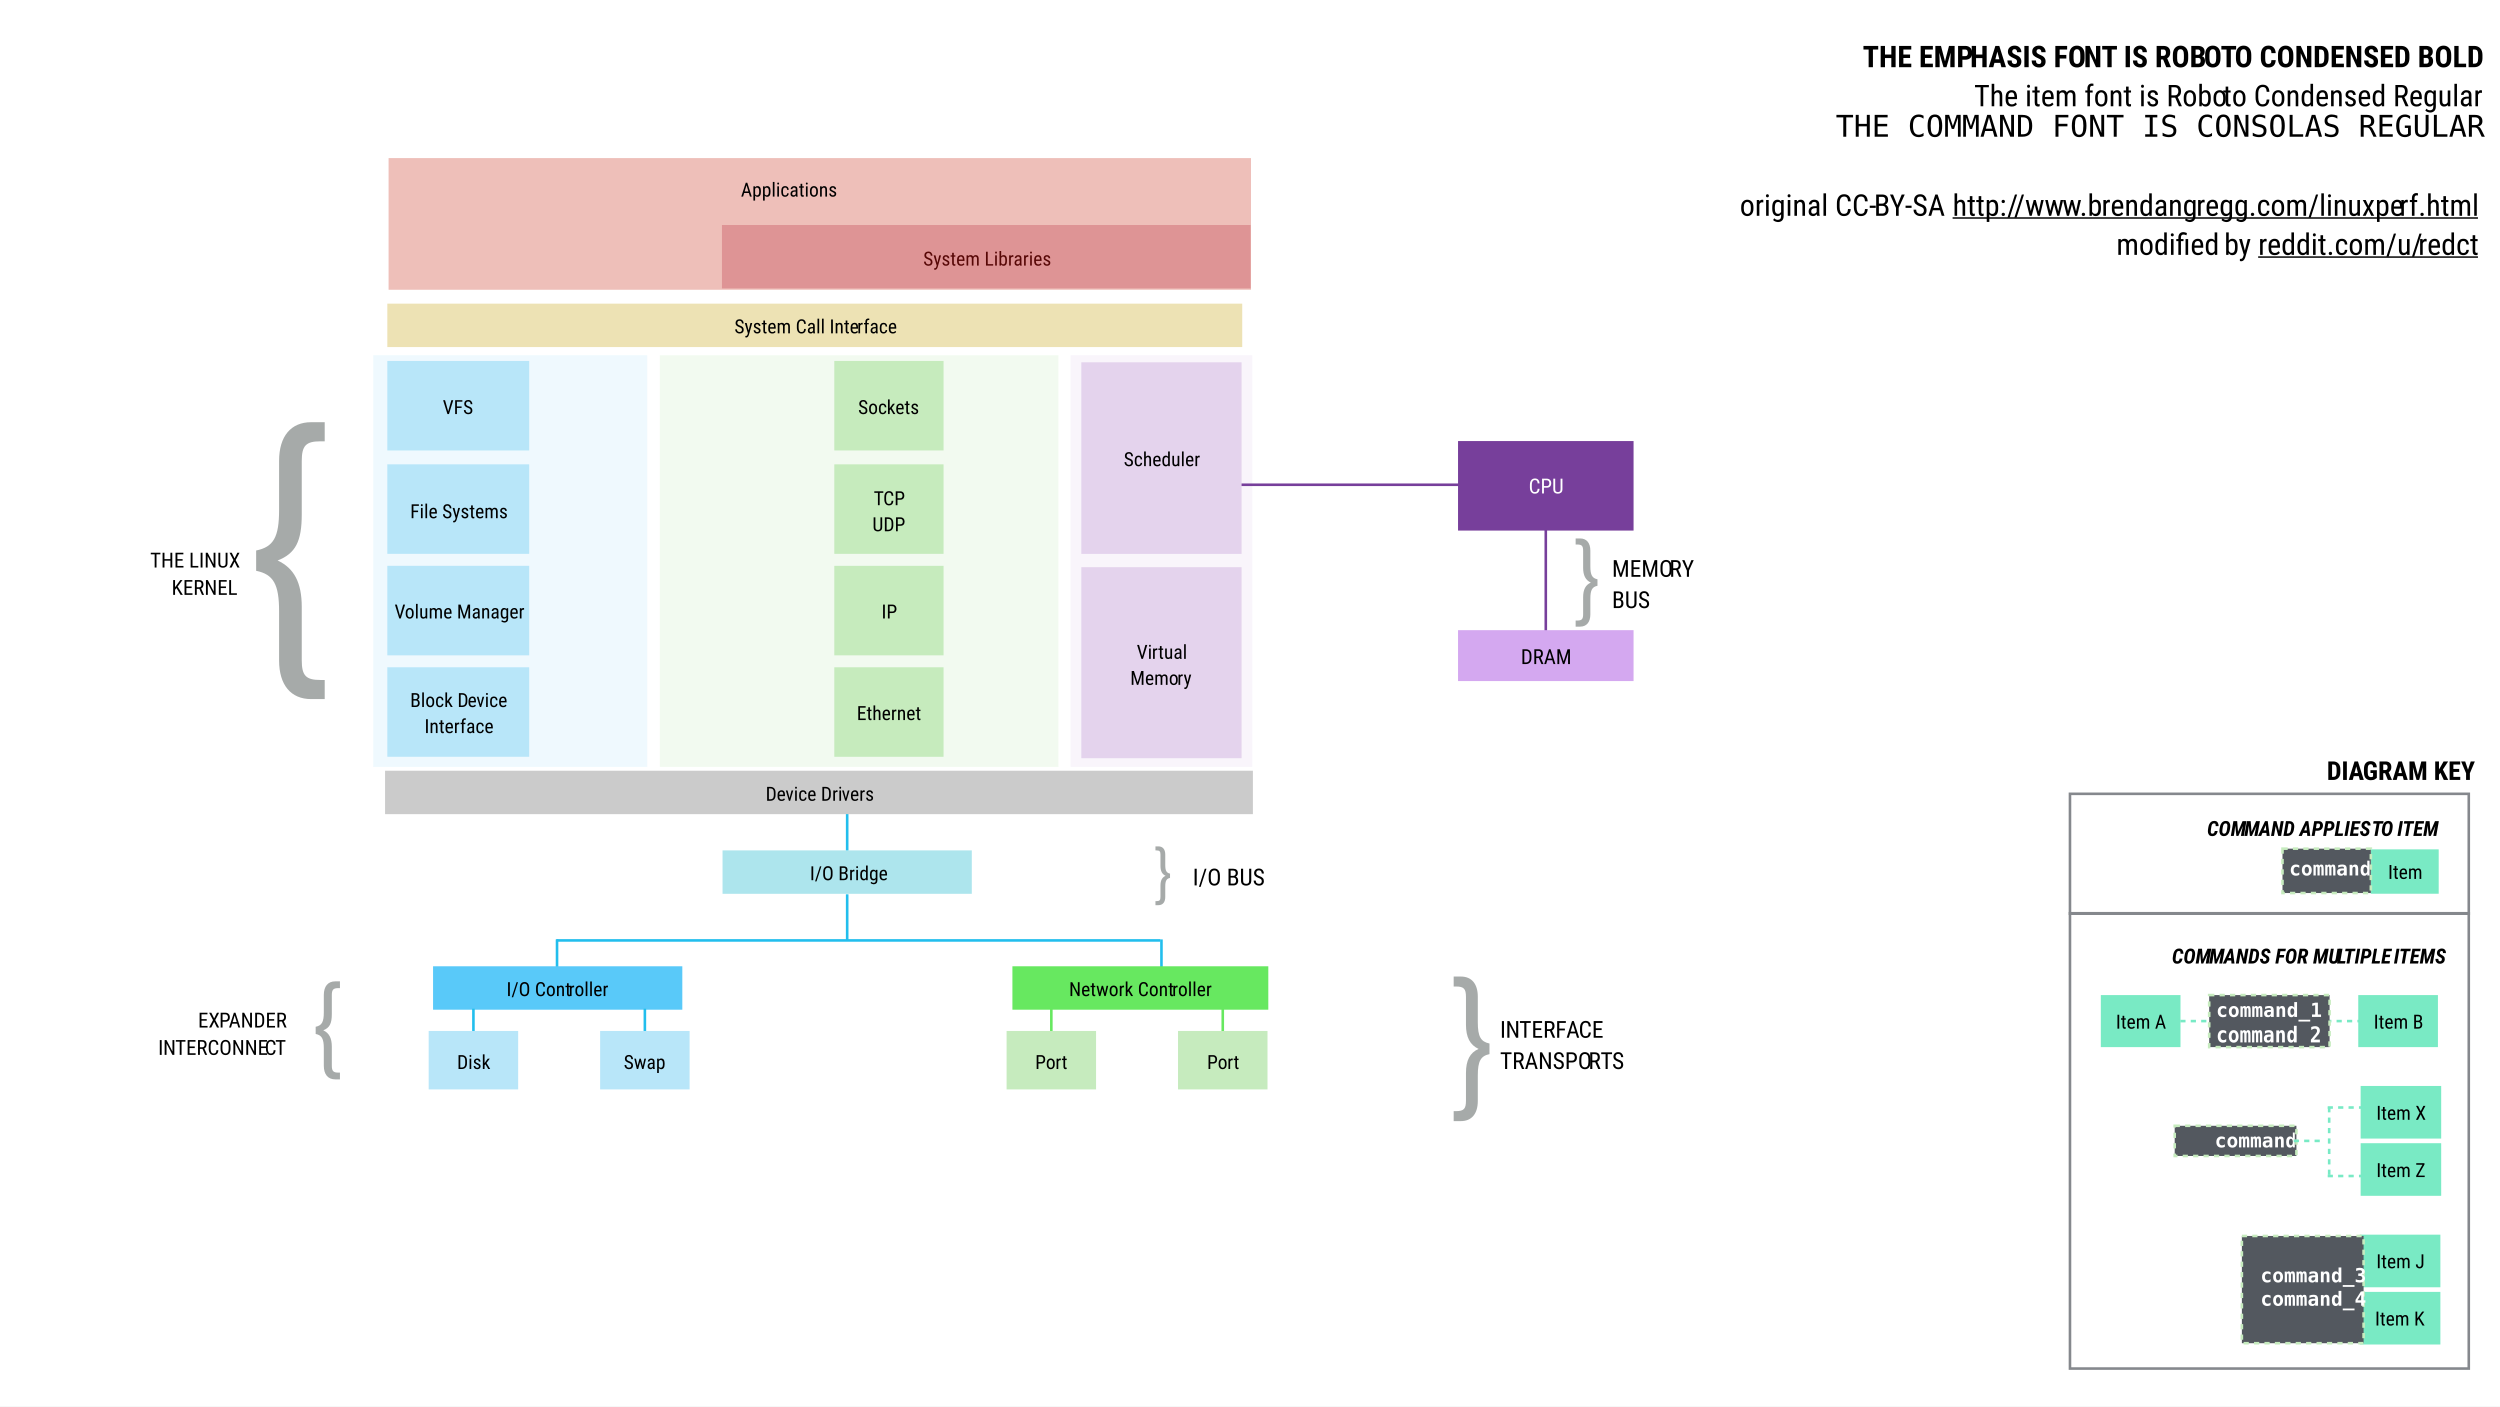
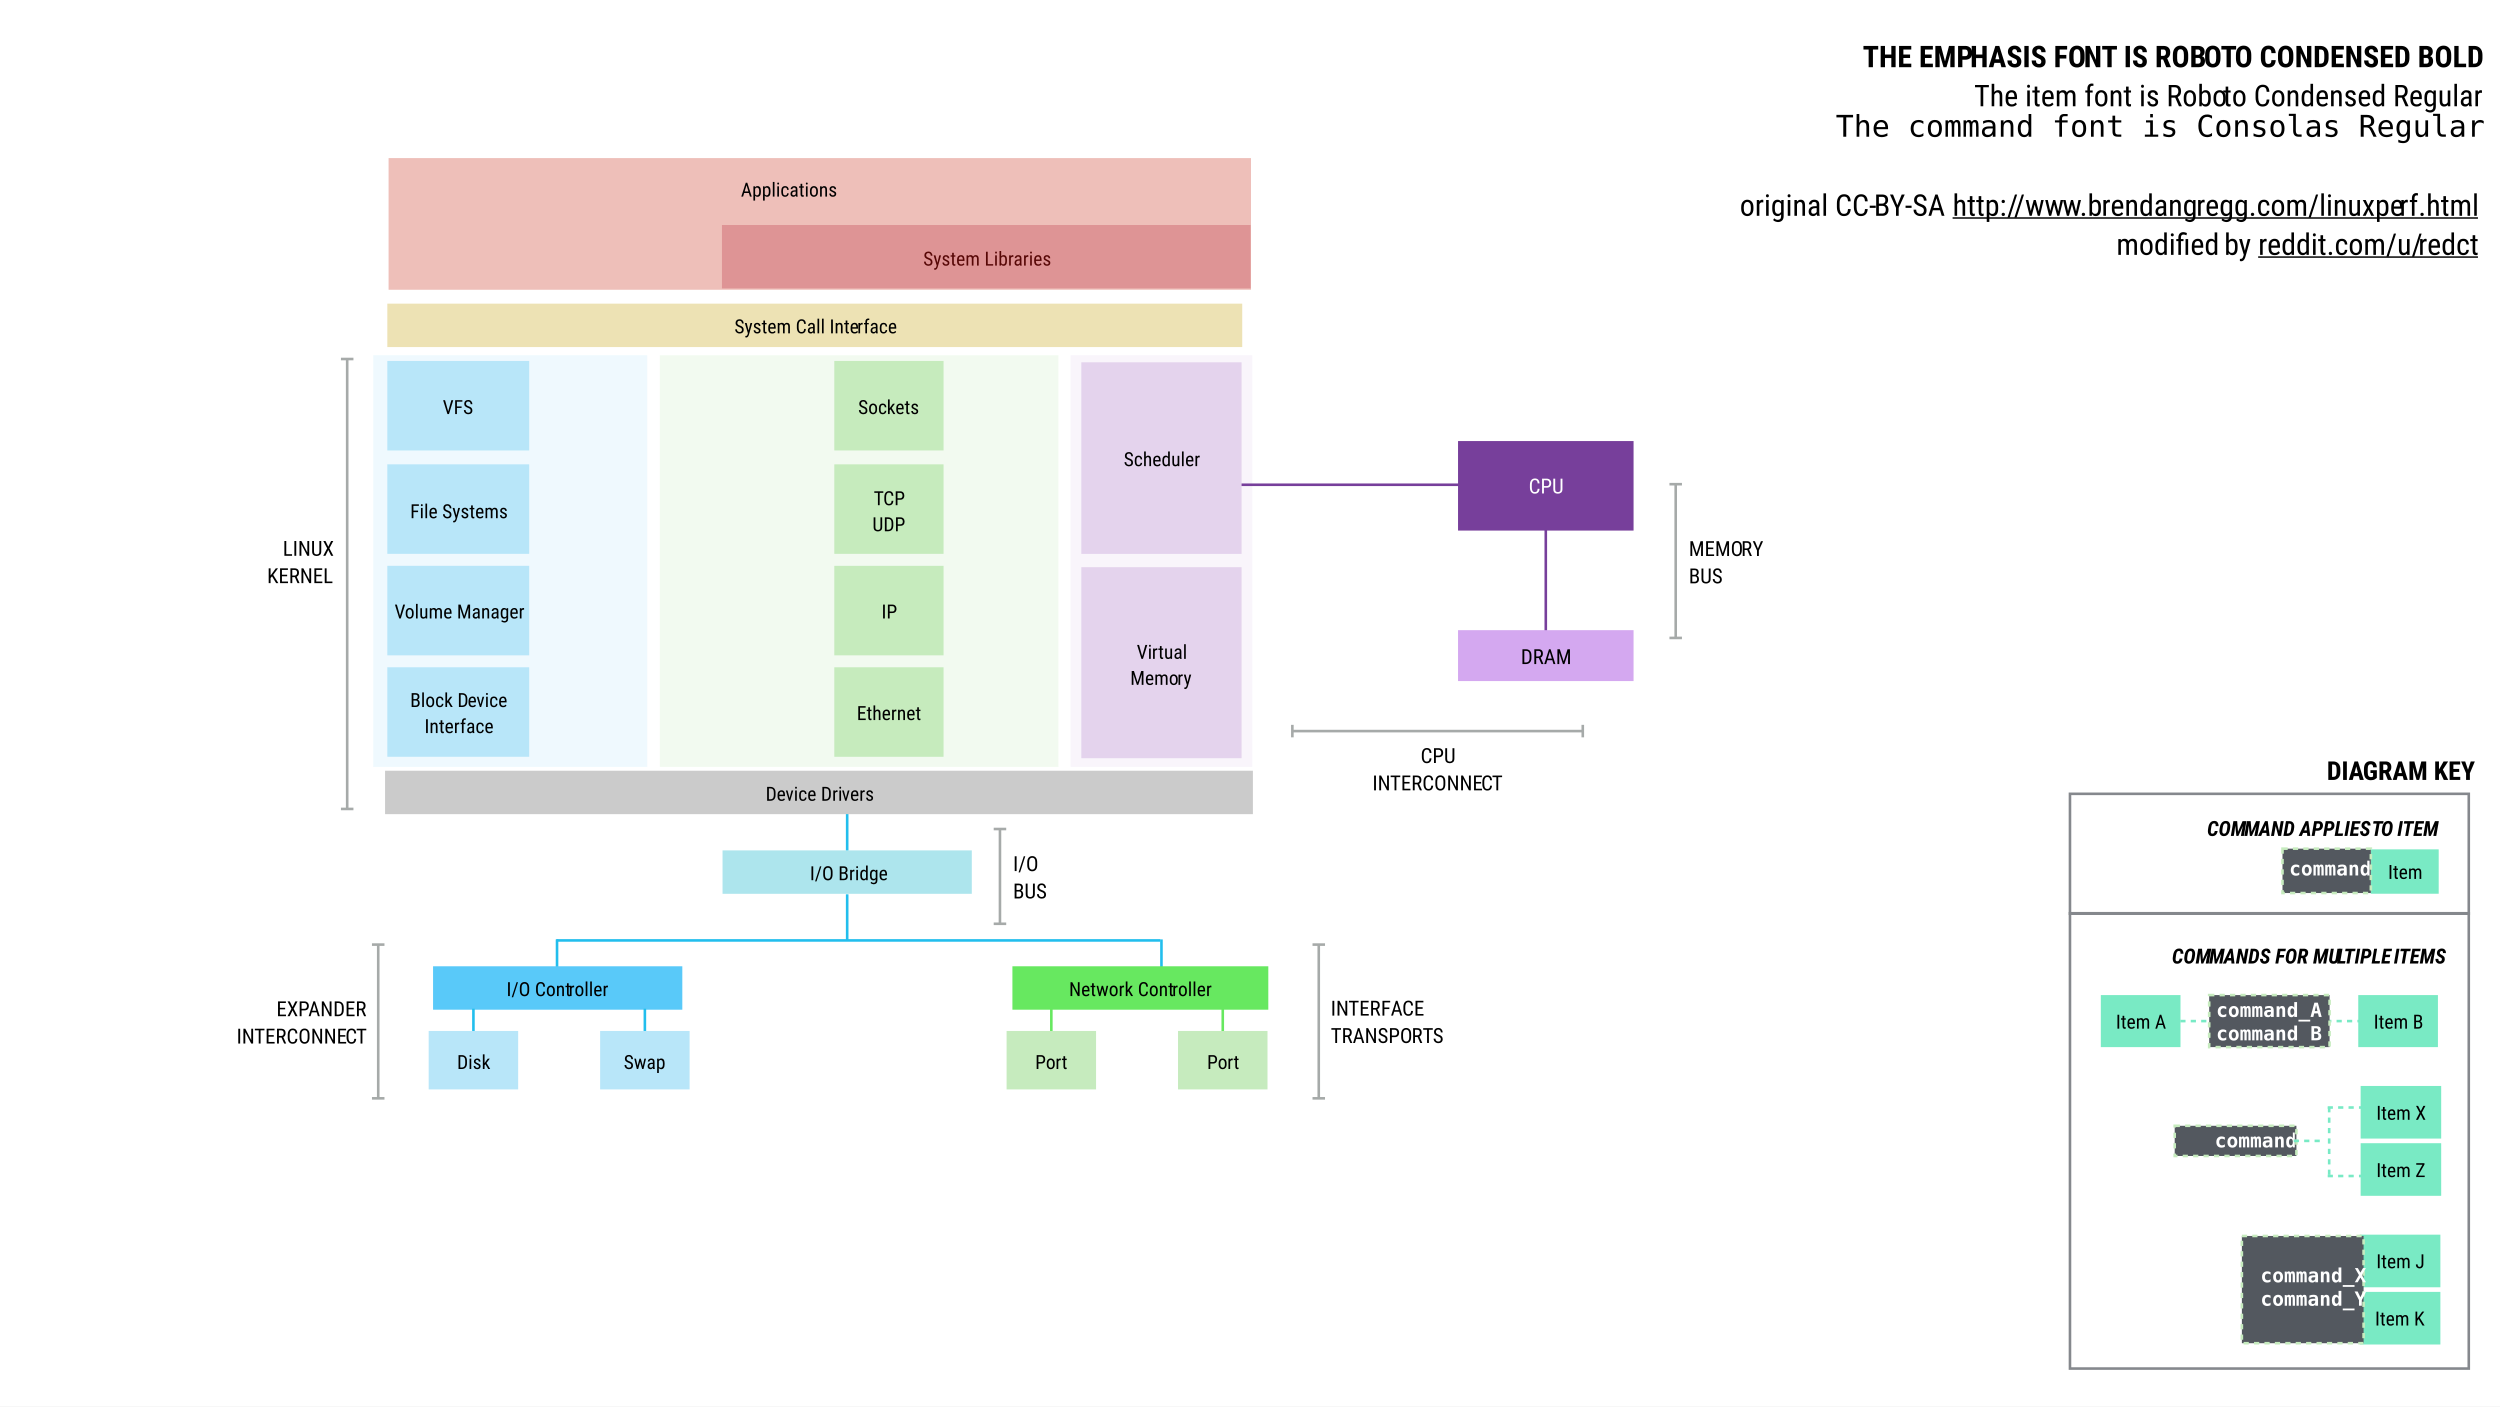
- <svg xmlns="http://www.w3.org/2000/svg" id="Layer_1" data-name="Layer 1" viewBox="0 0 1920 1080">
+ <svg xmlns="http://www.w3.org/2000/svg" id="Layer_1" data-name="Layer 1" width="1920" height="1080" viewBox="0 0 1920 1080">
  <defs>
-     <style>.cls-1,.cls-109,.cls-12,.cls-4,.cls-49,.cls-69,.cls-73,.cls-95{fill:none;}.cls-2{clip-path:url(#clip-path);}.cls-3,.cls-36,.cls-71,.cls-79{fill:#fff;}.cls-4{stroke:#22beed;}.cls-12,.cls-4,.cls-49,.cls-69,.cls-73,.cls-95{stroke-width:2px;}.cls-5{opacity:0.23;isolation:isolate;}.cls-6{clip-path:url(#clip-path-3);}.cls-7{fill:#e3d3ed;}.cls-8{clip-path:url(#clip-path-6);}.cls-9{fill:#c6ebbe;}.cls-10{clip-path:url(#clip-path-9);}.cls-11{fill:#b8e6f9;}.cls-12{stroke:#773f9b;}.cls-13{fill:#eebfb9;}.cls-14{fill:#ede2b4;}.cls-15{clip-path:url(#clip-path-11);}.cls-16,.cls-23,.cls-71{font-size:15px;}.cls-107,.cls-16,.cls-23,.cls-36,.cls-40,.cls-58,.cls-61,.cls-62,.cls-93,.cls-98{font-family:Roboto Condensed;}.cls-17{fill:#c6ebbd;}.cls-18{clip-path:url(#clip-path-13);}.cls-19{fill:#e4d3ed;}.cls-20{clip-path:url(#clip-path-15);}.cls-21{fill:#de9495;}.cls-22{clip-path:url(#clip-path-17);}.cls-23{fill:#570706;}.cls-24{clip-path:url(#clip-path-19);}.cls-25{clip-path:url(#clip-path-21);}.cls-26{clip-path:url(#clip-path-23);}.cls-27{clip-path:url(#clip-path-25);}.cls-28{clip-path:url(#clip-path-27);}.cls-29{clip-path:url(#clip-path-29);}.cls-30{clip-path:url(#clip-path-31);}.cls-31{clip-path:url(#clip-path-33);}.cls-107,.cls-32{white-space:pre;}.cls-33{clip-path:url(#clip-path-34);}.cls-34{fill:#773f9b;}.cls-35{clip-path:url(#clip-path-35);}.cls-36,.cls-40,.cls-98{font-size:16px;}.cls-37{clip-path:url(#clip-path-36);}.cls-38{fill:#d4a8f0;}.cls-39{clip-path:url(#clip-path-37);}.cls-41{fill:#ade5ed;}.cls-42{clip-path:url(#clip-path-39);}.cls-43{fill:#59c9f9;}.cls-44{clip-path:url(#clip-path-41);}.cls-45{fill:#67e860;}.cls-46{clip-path:url(#clip-path-43);}.cls-47{clip-path:url(#clip-path-45);}.cls-48{clip-path:url(#clip-path-47);}.cls-49{stroke:#67e860;}.cls-50{clip-path:url(#clip-path-49);}.cls-51{clip-path:url(#clip-path-51);}.cls-52{fill:#cbcbcb;}.cls-53{clip-path:url(#clip-path-53);}.cls-54{font-size:118px;}.cls-54,.cls-55,.cls-56,.cls-57,.cls-60{fill:#a6aaa9;font-family:Helvetica Neue;}.cls-55{font-size:80px;}.cls-56{font-size:226px;}.cls-57{font-size:72px;}.cls-58{font-size:18px;}.cls-59{letter-spacing:-1px;}.cls-60{font-size:48px;}.cls-107,.cls-61,.cls-62,.cls-63{font-size:23px;}.cls-61,.cls-71,.cls-79,.cls-93,.cls-98{font-weight:700;}.cls-63,.cls-71,.cls-79{font-family:Consolas;}.cls-64{clip-path:url(#clip-path-55);}.cls-65{fill:#79eac4;}.cls-66{clip-path:url(#clip-path-56);}.cls-67{clip-path:url(#clip-path-57);}.cls-68{fill:#53585f;}.cls-69{stroke:#c6ebbe;}.cls-69,.cls-73{stroke-dasharray:4 4;}.cls-70{clip-path:url(#clip-path-58);}.cls-72{clip-path:url(#clip-path-59);}.cls-73{stroke:#78eac5;}.cls-74{clip-path:url(#clip-path-60);}.cls-75{clip-path:url(#clip-path-61);}.cls-76{clip-path:url(#clip-path-62);}.cls-77{clip-path:url(#clip-path-63);}.cls-78{clip-path:url(#clip-path-64);}.cls-79{font-size:16.78px;}.cls-80{clip-path:url(#clip-path-65);}.cls-81{clip-path:url(#clip-path-66);}.cls-82{clip-path:url(#clip-path-67);}.cls-83{clip-path:url(#clip-path-68);}.cls-84{clip-path:url(#clip-path-69);}.cls-85{clip-path:url(#clip-path-70);}.cls-86{clip-path:url(#clip-path-71);}.cls-87{clip-path:url(#clip-path-72);}.cls-88{clip-path:url(#clip-path-73);}.cls-89{clip-path:url(#clip-path-74);}.cls-90{clip-path:url(#clip-path-76);}.cls-91{clip-path:url(#clip-path-77);}.cls-92{clip-path:url(#clip-path-78);}.cls-93{font-size:20px;}.cls-94{clip-path:url(#clip-path-79);}.cls-95{stroke:#85888d;}.cls-96{clip-path:url(#clip-path-80);}.cls-97{clip-path:url(#clip-path-81);}.cls-98{font-style:italic;}.cls-99{clip-path:url(#clip-path-82);}.cls-100{letter-spacing:-2px;}.cls-101{clip-path:url(#clip-path-83);}.cls-102{clip-path:url(#clip-path-84);}.cls-103{clip-path:url(#clip-path-85);}.cls-104{clip-path:url(#clip-path-86);}.cls-105{clip-path:url(#clip-path-87);}.cls-106{clip-path:url(#clip-path-88);}.cls-108{clip-path:url(#clip-path-90);}.cls-109{stroke:#000;stroke-miterlimit:10;stroke-width:1.12px;}.cls-110{clip-path:url(#clip-path-92);}</style>
+     <style>.cls-1,.cls-102,.cls-106,.cls-107,.cls-12,.cls-4,.cls-49,.cls-62,.cls-66,.cls-87{fill:none;}.cls-2{clip-path:url(#clip-path);}.cls-3,.cls-36,.cls-64{fill:#fff;}.cls-4{stroke:#22beed;}.cls-106,.cls-107,.cls-12,.cls-4,.cls-49,.cls-62,.cls-66,.cls-87{stroke-width:2px;}.cls-5{opacity:0.23;isolation:isolate;}.cls-6{clip-path:url(#clip-path-3);}.cls-7{fill:#e3d3ed;}.cls-8{clip-path:url(#clip-path-6);}.cls-9{fill:#c6ebbe;}.cls-10{clip-path:url(#clip-path-9);}.cls-11{fill:#b8e6f9;}.cls-12{stroke:#773f9b;}.cls-13{fill:#eebfb9;}.cls-14{fill:#ede2b4;}.cls-15{clip-path:url(#clip-path-11);}.cls-16,.cls-23,.cls-64{font-size:15px;}.cls-100,.cls-113,.cls-16,.cls-23,.cls-36,.cls-40,.cls-54,.cls-55,.cls-85,.cls-90{font-family:Roboto Condensed;}.cls-17{fill:#c6ebbd;}.cls-18{clip-path:url(#clip-path-13);}.cls-19{fill:#e4d3ed;}.cls-20{clip-path:url(#clip-path-15);}.cls-21{fill:#de9495;}.cls-22{clip-path:url(#clip-path-17);}.cls-23{fill:#570706;}.cls-24{clip-path:url(#clip-path-19);}.cls-25{clip-path:url(#clip-path-21);}.cls-26{clip-path:url(#clip-path-23);}.cls-27{clip-path:url(#clip-path-25);}.cls-28{clip-path:url(#clip-path-27);}.cls-29{clip-path:url(#clip-path-29);}.cls-30{clip-path:url(#clip-path-31);}.cls-31{clip-path:url(#clip-path-33);}.cls-100,.cls-113,.cls-32{white-space:pre;}.cls-33{clip-path:url(#clip-path-34);}.cls-34{fill:#773f9b;}.cls-35{clip-path:url(#clip-path-35);}.cls-113,.cls-36,.cls-40,.cls-90{font-size:16px;}.cls-37{clip-path:url(#clip-path-36);}.cls-38{fill:#d4a8f0;}.cls-39{clip-path:url(#clip-path-37);}.cls-41{fill:#ade5ed;}.cls-42{clip-path:url(#clip-path-39);}.cls-43{fill:#59c9f9;}.cls-44{clip-path:url(#clip-path-41);}.cls-45{fill:#67e860;}.cls-46{clip-path:url(#clip-path-43);}.cls-47{clip-path:url(#clip-path-45);}.cls-48{clip-path:url(#clip-path-47);}.cls-49{stroke:#67e860;}.cls-50{clip-path:url(#clip-path-49);}.cls-51{clip-path:url(#clip-path-51);}.cls-52{fill:#cbcbcb;}.cls-53{clip-path:url(#clip-path-53);}.cls-100,.cls-54,.cls-55,.cls-56{font-size:23px;}.cls-54,.cls-64,.cls-85,.cls-90{font-weight:700;}.cls-56,.cls-64{font-family:Consolas;}.cls-57{clip-path:url(#clip-path-55);}.cls-58{fill:#79eac4;}.cls-59{clip-path:url(#clip-path-56);}.cls-60{clip-path:url(#clip-path-57);}.cls-61{fill:#53585f;}.cls-62{stroke:#c6ebbe;}.cls-62,.cls-66{stroke-dasharray:4 4;}.cls-63{clip-path:url(#clip-path-58);}.cls-65{clip-path:url(#clip-path-59);}.cls-66{stroke:#78eac5;}.cls-67{clip-path:url(#clip-path-60);}.cls-68{clip-path:url(#clip-path-61);}.cls-69{clip-path:url(#clip-path-62);}.cls-70{clip-path:url(#clip-path-63);}.cls-71{clip-path:url(#clip-path-64);}.cls-72{clip-path:url(#clip-path-65);}.cls-73{clip-path:url(#clip-path-66);}.cls-74{clip-path:url(#clip-path-67);}.cls-75{clip-path:url(#clip-path-68);}.cls-76{clip-path:url(#clip-path-69);}.cls-77{clip-path:url(#clip-path-70);}.cls-78{clip-path:url(#clip-path-71);}.cls-79{clip-path:url(#clip-path-72);}.cls-80{clip-path:url(#clip-path-73);}.cls-81{clip-path:url(#clip-path-74);}.cls-82{clip-path:url(#clip-path-76);}.cls-83{clip-path:url(#clip-path-77);}.cls-84{clip-path:url(#clip-path-78);}.cls-85{font-size:20px;}.cls-86{clip-path:url(#clip-path-79);}.cls-87{stroke:#85888d;}.cls-88{clip-path:url(#clip-path-80);}.cls-89{clip-path:url(#clip-path-81);}.cls-90{font-style:italic;}.cls-91{clip-path:url(#clip-path-82);}.cls-92{letter-spacing:-2px;}.cls-93{clip-path:url(#clip-path-83);}.cls-94{clip-path:url(#clip-path-84);}.cls-95{clip-path:url(#clip-path-85);}.cls-96{clip-path:url(#clip-path-86);}.cls-97{clip-path:url(#clip-path-87);}.cls-98{clip-path:url(#clip-path-88);}.cls-99{letter-spacing:-1px;}.cls-101{clip-path:url(#clip-path-90);}.cls-102{stroke:#000;stroke-width:1.12px;}.cls-102,.cls-107{stroke-miterlimit:10;}.cls-103{clip-path:url(#clip-path-92);}.cls-104{clip-path:url(#clip-path-93);}.cls-105{clip-path:url(#clip-path-94);}.cls-106,.cls-107{stroke:#a6aaa9;}.cls-108{clip-path:url(#clip-path-96);}.cls-109{clip-path:url(#clip-path-97);}.cls-110{clip-path:url(#clip-path-99);}.cls-111{clip-path:url(#clip-path-100);}.cls-112{clip-path:url(#clip-path-102);}.cls-114{clip-path:url(#clip-path-103);}.cls-115{clip-path:url(#clip-path-104);}.cls-116{clip-path:url(#clip-path-105);}.cls-117{clip-path:url(#clip-path-107);}.cls-118{clip-path:url(#clip-path-108);}</style>
    <clipPath id="clip-path">
      <rect class="cls-1" width="1920" height="1080" />
    </clipPath>
    <clipPath id="clip-path-3">
      <rect class="cls-1" x="822" y="272" width="140" height="317" />
    </clipPath>
    <clipPath id="clip-path-6">
      <rect class="cls-1" x="506" y="272" width="307" height="317" />
    </clipPath>
    <clipPath id="clip-path-9">
      <rect class="cls-1" x="286" y="272" width="212" height="317" />
    </clipPath>
    <clipPath id="clip-path-11">
      <rect class="cls-1" x="296.51" y="233.2" width="658.46" height="33.35" />
    </clipPath>
    <clipPath id="clip-path-13">
      <rect class="cls-1" x="639.81" y="277.2" width="85.79" height="68.75" />
    </clipPath>
    <clipPath id="clip-path-15">
      <rect class="cls-1" x="829.51" y="278.24" width="124.98" height="147.15" />
    </clipPath>
    <clipPath id="clip-path-17">
      <rect class="cls-1" x="553.51" y="172.8" width="407.92" height="48.72" />
    </clipPath>
    <clipPath id="clip-path-19">
      <rect class="cls-1" x="639.81" y="356.61" width="85.79" height="68.75" />
    </clipPath>
    <clipPath id="clip-path-21">
      <rect class="cls-1" x="639.81" y="434.56" width="85.79" height="68.75" />
    </clipPath>
    <clipPath id="clip-path-23">
      <rect class="cls-1" x="639.81" y="512.47" width="85.79" height="68.75" />
    </clipPath>
    <clipPath id="clip-path-25">
      <rect class="cls-1" x="296.51" y="277.2" width="110.85" height="68.75" />
    </clipPath>
    <clipPath id="clip-path-27">
      <rect class="cls-1" x="296.51" y="356.6" width="110.85" height="68.75" />
    </clipPath>
    <clipPath id="clip-path-29">
      <rect class="cls-1" x="296.51" y="434.55" width="110.85" height="68.75" />
    </clipPath>
    <clipPath id="clip-path-31">
      <rect class="cls-1" x="296.51" y="512.46" width="110.85" height="68.75" />
    </clipPath>
    <clipPath id="clip-path-33">
      <rect class="cls-1" x="829.51" y="435.6" width="124.98" height="146.7" />
    </clipPath>
    <clipPath id="clip-path-34">
      <rect class="cls-1" x="1118.77" y="337.73" width="136.81" height="70.75" />
    </clipPath>
    <clipPath id="clip-path-35">
      <rect class="cls-1" x="1118.49" y="338.73" width="137.36" height="68.75" />
    </clipPath>
    <clipPath id="clip-path-36">
      <rect class="cls-1" x="1118.77" y="482.97" width="136.81" height="41.09" />
    </clipPath>
    <clipPath id="clip-path-37">
      <rect class="cls-1" x="1118.49" y="483.97" width="137.36" height="39.09" />
    </clipPath>
    <clipPath id="clip-path-39">
      <rect class="cls-1" x="553.97" y="653.1" width="193.32" height="33.35" />
    </clipPath>
    <clipPath id="clip-path-41">
      <rect class="cls-1" x="331.64" y="742.1" width="193.32" height="33.35" />
    </clipPath>
    <clipPath id="clip-path-43">
      <rect class="cls-1" x="776.59" y="742.1" width="198.42" height="33.35" />
    </clipPath>
    <clipPath id="clip-path-45">
      <rect class="cls-1" x="328.29" y="791.78" width="70.61" height="44.89" />
    </clipPath>
    <clipPath id="clip-path-47">
      <rect class="cls-1" x="459.95" y="791.78" width="70.61" height="44.89" />
    </clipPath>
    <clipPath id="clip-path-49">
      <rect class="cls-1" x="772.11" y="791.78" width="70.61" height="44.89" />
    </clipPath>
    <clipPath id="clip-path-51">
      <rect class="cls-1" x="903.78" y="791.78" width="70.61" height="44.89" />
    </clipPath>
    <clipPath id="clip-path-53">
      <rect class="cls-1" x="294.78" y="591.92" width="668.4" height="33.35" />
    </clipPath>
    <clipPath id="clip-path-55">
      <rect class="cls-1" x="1819.76" y="651.31" width="54.16" height="36.08" />
    </clipPath>
    <clipPath id="clip-path-56">
      <rect class="cls-1" x="1819.81" y="652.31" width="54.06" height="34.08" />
    </clipPath>
    <clipPath id="clip-path-57">
      <rect class="cls-1" x="1750.96" y="649.78" width="71.85" height="38.08" />
    </clipPath>
    <clipPath id="clip-path-58">
      <rect class="cls-1" x="1753.96" y="652.78" width="65.85" height="32.08" />
    </clipPath>
    <clipPath id="clip-path-59">
      <rect class="cls-1" x="1673.49" y="782.2" width="164.83" height="4" />
    </clipPath>
    <clipPath id="clip-path-60">
      <rect class="cls-1" x="1612.43" y="763.22" width="63.19" height="41.97" />
    </clipPath>
    <clipPath id="clip-path-61">
      <rect class="cls-1" x="1612.48" y="764.22" width="63.08" height="39.97" />
    </clipPath>
    <clipPath id="clip-path-62">
      <rect class="cls-1" x="1694.65" y="762.22" width="96.46" height="43.97" />
    </clipPath>
    <clipPath id="clip-path-63">
      <rect class="cls-1" x="1697.65" y="765.22" width="90.46" height="43.75" />
    </clipPath>
    <clipPath id="clip-path-64">
-       <rect class="cls-1" x="1697.9" y="767.22" width="89.96" height="33.56" />
+       <rect class="cls-1" x="1697.9" y="769.22" width="89.96" height="30" />
    </clipPath>
    <clipPath id="clip-path-65">
      <rect class="cls-1" x="1810.14" y="763.22" width="63.19" height="41.97" />
    </clipPath>
    <clipPath id="clip-path-66">
      <rect class="cls-1" x="1810.2" y="764.22" width="63.08" height="39.97" />
    </clipPath>
    <clipPath id="clip-path-67">
      <rect class="cls-1" x="1811.97" y="833.02" width="63.86" height="42.41" />
    </clipPath>
    <clipPath id="clip-path-68">
      <rect class="cls-1" x="1812.03" y="834.02" width="63.75" height="40.41" />
    </clipPath>
    <clipPath id="clip-path-69">
      <rect class="cls-1" x="1668.17" y="862.61" width="97.48" height="27.19" />
    </clipPath>
    <clipPath id="clip-path-70">
      <rect class="cls-1" x="1671.42" y="869.61" width="90.98" height="13" />
    </clipPath>
    <clipPath id="clip-path-71">
      <rect class="cls-1" x="1811.97" y="876.98" width="63.86" height="42.41" />
    </clipPath>
    <clipPath id="clip-path-72">
      <rect class="cls-1" x="1812.03" y="877.98" width="63.75" height="40.41" />
    </clipPath>
    <clipPath id="clip-path-73">
      <rect class="cls-1" x="1760.59" y="874.21" width="23.45" height="4" />
    </clipPath>
    <clipPath id="clip-path-74">
      <rect class="cls-1" x="1786.81" y="849.12" width="4" height="54.17" />
    </clipPath>
    <clipPath id="clip-path-76">
      <rect class="cls-1" x="1786.67" y="848.57" width="31.84" height="4" />
    </clipPath>
    <clipPath id="clip-path-77">
      <rect class="cls-1" x="1786.67" y="901.18" width="31.84" height="4" />
    </clipPath>
    <clipPath id="clip-path-78">
      <rect class="cls-1" x="1780.03" y="572.19" width="126.49" height="39.19" />
    </clipPath>
    <clipPath id="clip-path-79">
      <rect class="cls-1" x="1587.74" y="699.37" width="310.28" height="353.68" />
    </clipPath>
    <clipPath id="clip-path-80">
      <rect class="cls-1" x="1587.74" y="607.66" width="310.28" height="96.05" />
    </clipPath>
    <clipPath id="clip-path-81">
      <rect class="cls-1" x="1689.13" y="619.76" width="187.64" height="31.55" />
    </clipPath>
    <clipPath id="clip-path-82">
      <rect class="cls-1" x="1662.42" y="717.69" width="220.16" height="31.55" />
    </clipPath>
    <clipPath id="clip-path-83">
      <rect class="cls-1" x="1811.35" y="947.22" width="63.86" height="42.41" />
    </clipPath>
    <clipPath id="clip-path-84">
      <rect class="cls-1" x="1811.4" y="948.22" width="63.75" height="40.41" />
    </clipPath>
    <clipPath id="clip-path-85">
      <rect class="cls-1" x="1811.35" y="991.17" width="63.86" height="42.41" />
    </clipPath>
    <clipPath id="clip-path-86">
      <rect class="cls-1" x="1811.4" y="992.17" width="63.75" height="40.41" />
    </clipPath>
    <clipPath id="clip-path-87">
      <rect class="cls-1" x="1719.76" y="947.22" width="97.48" height="86.37" />
    </clipPath>
    <clipPath id="clip-path-88">
      <rect class="cls-1" x="1722.76" y="950.22" width="98.4" height="80.37" />
    </clipPath>
    <clipPath id="clip-path-90">
      <rect class="cls-1" x="1498.6" y="165.87" width="404.47" height="3.12" />
    </clipPath>
    <clipPath id="clip-path-92">
      <rect class="cls-1" x="1733.26" y="195.87" width="169.81" height="3.12" />
+     </clipPath>
+     <clipPath id="clip-path-93">
+       <rect class="cls-1" x="195.8" y="397.19" width="72.75" height="67.4" />
+     </clipPath>
+     <clipPath id="clip-path-94">
+       <rect class="cls-1" x="260.84" y="273.52" width="11.6" height="349.94" />
+     </clipPath>
+     <clipPath id="clip-path-96">
+       <rect class="cls-1" x="171.96" y="750.79" width="114.68" height="67.4" />
+     </clipPath>
+     <clipPath id="clip-path-97">
+       <rect class="cls-1" x="284.67" y="723.25" width="11.6" height="122.47" />
+     </clipPath>
+     <clipPath id="clip-path-99">
+       <rect class="cls-1" x="1017.22" y="750.79" width="114.68" height="67.4" />
+     </clipPath>
+     <clipPath id="clip-path-100">
+       <rect class="cls-1" x="1007.01" y="723.25" width="11.6" height="122.47" />
+     </clipPath>
+     <clipPath id="clip-path-102">
+       <rect class="cls-1" x="1046.71" y="563.69" width="114.68" height="68.68" />
+     </clipPath>
+     <clipPath id="clip-path-103">
+       <rect class="cls-1" x="990.33" y="555.68" width="227.45" height="11.6" />
+     </clipPath>
+     <clipPath id="clip-path-104">
+       <rect class="cls-1" x="1292.03" y="397.19" width="114.68" height="67.4" />
+     </clipPath>
+     <clipPath id="clip-path-105">
+       <rect class="cls-1" x="1281.14" y="369.66" width="11.6" height="122.47" />
+     </clipPath>
+     <clipPath id="clip-path-107">
+       <rect class="cls-1" x="773.06" y="639.37" width="41.72" height="67.4" />
+     </clipPath>
+     <clipPath id="clip-path-108">
+       <rect class="cls-1" x="762.17" y="634.48" width="11.6" height="77.19" />
    </clipPath>
  </defs>
  <g class="cls-2">
    <rect class="cls-3" width="1920" height="1080" />
    <rect class="cls-3" width="1920" height="1080" />
    <line class="cls-4" x1="892" y1="756.69" x2="892" y2="721.47" />
    <line class="cls-4" x1="427.8" y1="756.69" x2="427.8" y2="721.47" />
  </g>
  <g class="cls-2">
    <g class="cls-5">
      <g class="cls-6">
        <g class="cls-6">
          <rect class="cls-7" x="822.23" y="272.81" width="139.52" height="316.18" />
        </g>
      </g>
    </g>
  </g>
  <g class="cls-2">
    <g class="cls-5">
      <g class="cls-8">
        <g class="cls-8">
          <rect class="cls-9" x="506.75" y="272.81" width="306.13" height="316.18" />
        </g>
      </g>
    </g>
  </g>
  <g class="cls-2">
    <g class="cls-5">
      <g class="cls-10">
        <g class="cls-10">
          <rect class="cls-11" x="286.63" y="272.81" width="210.43" height="316.18" />
        </g>
      </g>
    </g>
    <line class="cls-12" x1="878.51" y1="372.3" x2="1189.2" y2="372.3" />
    <line class="cls-12" x1="1187.17" y1="406.69" x2="1187.17" y2="492.68" />
    <rect class="cls-13" x="298.43" y="121.41" width="662.33" height="101.13" />
    <rect class="cls-14" x="297.46" y="233.2" width="656.57" height="33.35" />
  </g>
  <g class="cls-15">
    <text class="cls-16" transform="translate(564 256)">System Call Inte<tspan x="94.29" y="0">r</tspan>
      <tspan x="99.03" y="0">face</tspan>
    </text>
  </g>
  <g class="cls-2">
    <rect class="cls-17" x="640.75" y="277.2" width="83.9" height="68.75" />
  </g>
  <g class="cls-18">
    <text class="cls-16" transform="translate(659 318)">Soc<tspan x="21.99" y="0">k</tspan>
      <tspan x="28.61" y="0">ets</tspan>
    </text>
  </g>
  <g class="cls-2">
    <rect class="cls-19" x="830.45" y="278.24" width="123.09" height="147.15" />
  </g>
  <g class="cls-20">
    <text class="cls-16" transform="translate(863 358)">Scheduler</text>
  </g>
  <g class="cls-2">
    <rect class="cls-21" x="554.45" y="172.8" width="406.03" height="48.72" />
  </g>
  <g class="cls-22">
    <text class="cls-23" transform="translate(709 204)">System Libraries</text>
  </g>
  <g class="cls-2">
    <text class="cls-16" transform="translate(569 151)">Applications</text>
    <rect class="cls-17" x="640.75" y="356.61" width="83.9" height="68.75" />
  </g>
  <g class="cls-24">
    <text class="cls-16" transform="translate(671 388)">T<tspan x="7.26" y="0">CP </tspan>
    </text>
    <text class="cls-16" transform="translate(670 408)">UDP</text>
  </g>
  <g class="cls-2">
    <rect class="cls-17" x="640.75" y="434.56" width="83.9" height="68.75" />
  </g>
  <g class="cls-25">
    <text class="cls-16" transform="translate(677 475)">IP</text>
  </g>
  <g class="cls-2">
    <rect class="cls-17" x="640.75" y="512.47" width="83.9" height="68.75" />
  </g>
  <g class="cls-26">
    <text class="cls-16" transform="translate(658 553)">Ethernet</text>
  </g>
  <g class="cls-2">
    <rect class="cls-11" x="297.46" y="277.2" width="108.96" height="68.75" />
  </g>
  <g class="cls-27">
    <text class="cls-16" transform="translate(340 318)">VFS</text>
  </g>
  <g class="cls-2">
    <rect class="cls-11" x="297.46" y="356.6" width="108.96" height="68.75" />
  </g>
  <g class="cls-28">
    <text class="cls-16" transform="translate(315 398)">File Systems</text>
  </g>
  <g class="cls-2">
    <rect class="cls-11" x="297.46" y="434.55" width="108.96" height="68.75" />
  </g>
  <g class="cls-29">
    <text class="cls-16" transform="translate(303 475)">V<tspan x="7.87" y="0">olume Manager</tspan>
    </text>
  </g>
  <g class="cls-2">
    <rect class="cls-11" x="297.46" y="512.46" width="108.96" height="68.75" />
  </g>
  <g class="cls-30">
    <text class="cls-16" transform="translate(315 543)">Block D<tspan x="44.11" y="0">e</tspan>
      <tspan x="50.83" y="0">vice </tspan>
    </text>
    <text class="cls-16" transform="translate(326 563)">Inte<tspan x="22.46" y="0">r</tspan>
      <tspan x="27.2" y="0">face</tspan>
    </text>
  </g>
  <g class="cls-2">
    <rect class="cls-19" x="830.45" y="435.6" width="123.09" height="146.7" />
  </g>
  <g class="cls-31">
    <text class="cls-16" transform="translate(873 506)">Vi<tspan x="11.58" y="0">r</tspan>
      <tspan class="cls-32" x="16.44" y="0">tual  </tspan>
    </text>
    <text class="cls-16" transform="translate(868 526)">Memo<tspan x="36.13" y="0">r</tspan>
      <tspan x="40.9" y="0">y</tspan>
    </text>
  </g>
  <g class="cls-33">
    <rect class="cls-34" x="1119.77" y="338.73" width="134.81" height="68.75" />
  </g>
  <g class="cls-35">
    <text class="cls-36" transform="translate(1174 379)">CPU</text>
  </g>
  <g class="cls-37">
    <rect class="cls-38" x="1119.77" y="483.97" width="134.81" height="39.09" />
  </g>
  <g class="cls-39">
    <text class="cls-40" transform="translate(1168 510)">DRAM</text>
  </g>
  <g class="cls-2">
    <rect class="cls-41" x="554.91" y="653.1" width="191.43" height="33.35" />
  </g>
  <g class="cls-42">
    <text class="cls-16" transform="translate(622 676)">I/O Bridge</text>
  </g>
  <g class="cls-2">
    <line class="cls-4" x1="650.63" y1="653.1" x2="650.63" y2="624.91" />
    <line class="cls-4" x1="427.24" y1="722.25" x2="891.13" y2="722.25" />
    <line class="cls-4" x1="650.63" y1="722.05" x2="650.63" y2="686.83" />
    <rect class="cls-43" x="332.59" y="742.1" width="191.43" height="33.35" />
  </g>
  <g class="cls-44">
    <text class="cls-16" transform="translate(389 765)">I/O Cont<tspan x="47.71" y="0">r</tspan>
      <tspan x="52.21" y="0">oller</tspan>
    </text>
  </g>
  <g class="cls-2">
    <rect class="cls-45" x="777.53" y="742.1" width="196.53" height="33.35" />
  </g>
  <g class="cls-46">
    <text class="cls-16" transform="translate(821 765)">Network Cont<tspan x="79.18" y="0">r</tspan>
      <tspan x="83.67" y="0">oller</tspan>
    </text>
  </g>
  <g class="cls-2">
    <line class="cls-4" x1="363.59" y1="794.27" x2="363.59" y2="774.7" />
    <line class="cls-4" x1="495.26" y1="794.27" x2="495.26" y2="774.7" />
    <rect class="cls-11" x="329.23" y="791.78" width="68.72" height="44.89" />
  </g>
  <g class="cls-47">
    <text class="cls-16" transform="translate(351 821)">Disk</text>
  </g>
  <g class="cls-2">
    <rect class="cls-11" x="460.9" y="791.78" width="68.72" height="44.89" />
  </g>
  <g class="cls-48">
    <text class="cls-16" transform="translate(479 821)">Swap</text>
  </g>
  <g class="cls-2">
    <line class="cls-49" x1="807.42" y1="794.27" x2="807.42" y2="774.7" />
    <line class="cls-49" x1="939.08" y1="794.27" x2="939.08" y2="774.7" />
    <rect class="cls-9" x="773.06" y="791.78" width="68.72" height="44.89" />
  </g>
  <g class="cls-50">
    <text class="cls-16" transform="translate(795 821)">P<tspan x="8.2" y="0">o</tspan>
      <tspan x="15.49" y="0">r</tspan>
      <tspan x="20.35" y="0">t</tspan>
    </text>
  </g>
  <g class="cls-2">
    <rect class="cls-9" x="904.72" y="791.78" width="68.72" height="44.89" />
  </g>
  <g class="cls-51">
    <text class="cls-16" transform="translate(927 821)">P<tspan x="8.2" y="0">o</tspan>
      <tspan x="15.49" y="0">r</tspan>
      <tspan x="20.35" y="0">t</tspan>
    </text>
  </g>
  <g class="cls-2">
    <rect class="cls-52" x="295.73" y="591.92" width="666.5" height="33.35" />
  </g>
  <g class="cls-53">
    <text class="cls-16" transform="translate(588 615)">D<tspan x="8.45" y="0">e</tspan>
      <tspan x="15.17" y="0">vice Dri</tspan>
      <tspan x="58.39" y="0">v</tspan>
      <tspan x="64.83" y="0">ers</tspan>
    </text>
  </g>
  <g class="cls-2">
-     <text class="cls-54" transform="translate(1113 836)">}</text>
-     <text class="cls-55" transform="translate(239 812)">{</text>
-     <text class="cls-56" transform="translate(187 489)">{</text>
-     <text class="cls-57" transform="translate(1208 466)">}</text>
-     <text class="cls-58" transform="translate(1152 797)">I<tspan x="4.25" y="0">N</tspan>
-       <tspan x="14.77" y="0">TER</tspan>
-       <tspan x="42.52" y="0">F</tspan>
-       <tspan x="50.81" y="0">A</tspan>
-       <tspan x="60.35" y="0">CE </tspan>
-     </text>
-     <text class="cls-58" transform="translate(1152 821)">TRANSPO<tspan x="67.9" y="0">R</tspan>
-       <tspan x="77.2" y="0">T</tspan>
-       <tspan x="86.03" y="0">S</tspan>
-     </text>
-     <text class="cls-40" transform="translate(152.07 789.16)">EX<tspan class="cls-59" x="16.17" y="0">P</tspan>
-       <tspan x="23.54" y="0">ANDER </tspan>
-     </text>
-     <text class="cls-40" transform="translate(121.43 810.16)">I<tspan x="3.78" y="0">N</tspan>
-       <tspan x="13.13" y="0">TERCONNE</tspan>
-       <tspan x="81.84" y="0">C</tspan>
-       <tspan x="89.91" y="0">T</tspan>
-     </text>
-     <text class="cls-58" transform="translate(1238 443)">MEMO<tspan x="44.04" y="0">R</tspan>
-       <tspan x="53.62" y="0">Y </tspan>
-     </text>
-     <text class="cls-58" transform="translate(1238 467)">BUS</text>
-     <text class="cls-60" transform="translate(886 685)">}</text>
-     <text class="cls-58" transform="translate(916 680)">I/O BUS</text>
-     <text class="cls-40" transform="translate(115.31 435.88)">THE LINUX </text>
-     <text class="cls-40" transform="translate(131.76 456.88)">KERNEL</text>
-     <text class="cls-61" transform="translate(1430.55 51.62)">THE EMP<tspan x="82.42" y="0">H</tspan>
+     <text class="cls-54" transform="translate(1430.55 51.62)">THE EMP<tspan x="82.42" y="0">H</tspan>
      <tspan x="96.54" y="0">ASIS FO</tspan>
      <tspan x="169.73" y="0">N</tspan>
      <tspan x="183.35" y="0">T IS ROB</tspan>
      <tspan x="261.95" y="0">OT</tspan>
      <tspan x="285.61" y="0">O CONDENSED BOLD </tspan>
    </text>
-     <text class="cls-62" transform="translate(1516.13 81.62)">The item font is Robo<tspan x="191.06" y="0">t</tspan>
+     <text class="cls-55" transform="translate(1516.13 81.62)">The item font is Robo<tspan x="191.06" y="0">t</tspan>
      <tspan x="197.91" y="0">o Condensed Regular </tspan>
    </text>
-     <text class="cls-63" transform="translate(1409.84 105)">THE COMMAND FONT IS CONSOLAS REGULAR 15</text>
-   </g>
-   <g class="cls-64">
-     <rect class="cls-65" x="1820.76" y="652.31" width="52.16" height="34.08" />
-   </g>
-   <g class="cls-66">
+     <text class="cls-56" transform="translate(1409.84 105)">The command font is Consolas Regular 15</text>
+   </g>
+   <g class="cls-57">
+     <rect class="cls-58" x="1820.76" y="652.31" width="52.16" height="34.08" />
+   </g>
+   <g class="cls-59">
    <text class="cls-16" transform="translate(1834 675)">Item</text>
  </g>
+   <g class="cls-60">
+     <rect class="cls-61" x="1752.96" y="651.78" width="67.85" height="34.08" />
+     <rect class="cls-62" x="1752.96" y="651.78" width="67.85" height="34.08" />
+   </g>
+   <g class="cls-63">
+     <text class="cls-64" transform="translate(1758.08 672.36)">command</text>
+   </g>
+   <g class="cls-65">
+     <line class="cls-66" x1="1674.49" y1="784.2" x2="1837.32" y2="784.2" />
+   </g>
  <g class="cls-67">
-     <rect class="cls-68" x="1752.96" y="651.78" width="67.85" height="34.08" />
-     <rect class="cls-69" x="1752.96" y="651.78" width="67.85" height="34.08" />
+     <rect class="cls-58" x="1613.43" y="764.22" width="61.19" height="39.97" />
+   </g>
+   <g class="cls-68">
+     <text class="cls-16" transform="translate(1625 790)">Item A</text>
+   </g>
+   <g class="cls-69">
+     <rect class="cls-61" x="1696.65" y="764.22" width="92.46" height="39.97" />
+     <rect class="cls-62" x="1696.65" y="764.22" width="92.46" height="39.97" />
  </g>
  <g class="cls-70">
-     <text class="cls-71" transform="translate(1758.08 672.36)">command</text>
+     <text class="cls-64" transform="translate(1702 781)">command_A</text>
+   </g>
+   <g class="cls-71">
+     <text class="cls-64" transform="translate(1702 799)">command_B</text>
  </g>
  <g class="cls-72">
-     <line class="cls-73" x1="1674.49" y1="784.2" x2="1837.32" y2="784.2" />
+     <rect class="cls-58" x="1811.14" y="764.22" width="61.19" height="39.97" />
+   </g>
+   <g class="cls-73">
+     <text class="cls-16" transform="translate(1823 790)">Item B</text>
  </g>
  <g class="cls-74">
-     <rect class="cls-65" x="1613.43" y="764.22" width="61.19" height="39.97" />
+     <rect class="cls-58" x="1812.97" y="834.02" width="61.86" height="40.41" />
  </g>
  <g class="cls-75">
-     <text class="cls-16" transform="translate(1625 790)">Item A</text>
+     <text class="cls-16" transform="translate(1825 860)">Item X</text>
  </g>
  <g class="cls-76">
-     <rect class="cls-68" x="1696.65" y="764.22" width="92.46" height="39.97" />
-     <rect class="cls-69" x="1696.65" y="764.22" width="92.46" height="39.97" />
+     <rect class="cls-61" x="1670.17" y="864.61" width="93.48" height="23.19" />
+     <rect class="cls-62" x="1670.17" y="864.61" width="93.48" height="23.19" />
  </g>
  <g class="cls-77">
-     <text class="cls-71" transform="translate(1702 781)">command_1</text>
+     <text class="cls-64" transform="translate(1700.92 881.19)">command</text>
  </g>
  <g class="cls-78">
-     <text class="cls-79" transform="translate(1702 800.54) scale(0.89 1)">command_2</text>
+     <rect class="cls-58" x="1812.97" y="877.98" width="61.86" height="40.41" />
+   </g>
+   <g class="cls-79">
+     <text class="cls-16" transform="translate(1825 904)">Item Z</text>
  </g>
  <g class="cls-80">
-     <rect class="cls-65" x="1811.14" y="764.22" width="61.19" height="39.97" />
+     <line class="cls-66" x1="1761.59" y1="876.21" x2="1783.04" y2="876.21" />
  </g>
  <g class="cls-81">
-     <text class="cls-16" transform="translate(1823 790)">Item B</text>
+     <g class="cls-2">
+       <line class="cls-66" x1="1788.81" y1="902.29" x2="1788.81" y2="850.12" />
+     </g>
  </g>
  <g class="cls-82">
-     <rect class="cls-65" x="1812.97" y="834.02" width="61.86" height="40.41" />
+     <line class="cls-66" x1="1787.67" y1="850.57" x2="1817.51" y2="850.57" />
  </g>
  <g class="cls-83">
-     <text class="cls-16" transform="translate(1825 860)">Item X</text>
+     <line class="cls-66" x1="1787.67" y1="903.18" x2="1817.51" y2="903.18" />
  </g>
  <g class="cls-84">
-     <rect class="cls-68" x="1670.17" y="864.61" width="93.48" height="23.19" />
-     <rect class="cls-69" x="1670.17" y="864.61" width="93.48" height="23.19" />
-   </g>
-   <g class="cls-85">
-     <text class="cls-71" transform="translate(1700.92 881.19)">command</text>
-   </g>
-   <g class="cls-86">
-     <rect class="cls-65" x="1812.97" y="877.98" width="61.86" height="40.41" />
-   </g>
-   <g class="cls-87">
-     <text class="cls-16" transform="translate(1825 904)">Item Z</text>
-   </g>
-   <g class="cls-88">
-     <line class="cls-73" x1="1761.59" y1="876.21" x2="1783.04" y2="876.21" />
-   </g>
-   <g class="cls-89">
-     <g class="cls-2">
-       <line class="cls-73" x1="1788.81" y1="902.29" x2="1788.81" y2="850.12" />
-     </g>
-   </g>
-   <g class="cls-90">
-     <line class="cls-73" x1="1787.67" y1="850.57" x2="1817.51" y2="850.57" />
-   </g>
-   <g class="cls-91">
-     <line class="cls-73" x1="1787.67" y1="903.18" x2="1817.51" y2="903.18" />
-   </g>
-   <g class="cls-92">
-     <text class="cls-93" transform="translate(1787 599)">D<tspan x="11.24" y="0">I</tspan>
+     <text class="cls-85" transform="translate(1787 599)">D<tspan x="11.24" y="0">I</tspan>
      <tspan x="16.62" y="0">A</tspan>
      <tspan x="27.59" y="0">GRAM KEY</tspan>
    </text>
  </g>
-   <g class="cls-94">
-     <rect class="cls-95" x="1589.74" y="701.37" width="306.28" height="349.68" />
-   </g>
-   <g class="cls-96">
-     <rect class="cls-95" x="1589.74" y="609.66" width="306.28" height="92.05" />
-   </g>
-   <g class="cls-97">
-     <text class="cls-98" transform="translate(1695 642)">COM<tspan x="28.59" y="0">M</tspan>
+   <g class="cls-86">
+     <rect class="cls-87" x="1589.74" y="701.37" width="306.28" height="349.68" />
+   </g>
+   <g class="cls-88">
+     <rect class="cls-87" x="1589.74" y="609.66" width="306.28" height="92.05" />
+   </g>
+   <g class="cls-89">
+     <text class="cls-90" transform="translate(1695 642)">COM<tspan x="28.59" y="0">M</tspan>
      <tspan x="39.82" y="0">AND APPLIES </tspan>
      <tspan x="126.35" y="0">T</tspan>
      <tspan x="133.6" y="0">O </tspan>
      <tspan x="146.08" y="0">I</tspan>
      <tspan x="149.94" y="0">TEM</tspan>
    </text>
  </g>
-   <g class="cls-99">
-     <text class="cls-98" transform="translate(1668 740)">COM<tspan x="28.59" y="0">M</tspan>
+   <g class="cls-91">
+     <text class="cls-90" transform="translate(1668 740)">COM<tspan x="28.59" y="0">M</tspan>
      <tspan x="39.82" y="0">ANDS FOR MU</tspan>
-       <tspan class="cls-100" x="126.76" y="0">L</tspan>
+       <tspan class="cls-92" x="126.76" y="0">L</tspan>
      <tspan x="131.86" y="0">TIPLE </tspan>
      <tspan x="170.41" y="0">I</tspan>
      <tspan x="174.27" y="0">TEMS</tspan>
    </text>
  </g>
-   <g class="cls-101">
-     <rect class="cls-65" x="1812.35" y="948.22" width="61.86" height="40.41" />
-   </g>
-   <g class="cls-102">
+   <g class="cls-93">
+     <rect class="cls-58" x="1812.35" y="948.22" width="61.86" height="40.41" />
+   </g>
+   <g class="cls-94">
    <text class="cls-16" transform="translate(1825 974)">Item J</text>
  </g>
-   <g class="cls-103">
-     <rect class="cls-65" x="1812.35" y="992.17" width="61.86" height="40.41" />
-   </g>
-   <g class="cls-104">
+   <g class="cls-95">
+     <rect class="cls-58" x="1812.35" y="992.17" width="61.86" height="40.41" />
+   </g>
+   <g class="cls-96">
    <text class="cls-16" transform="translate(1824 1018)">Item K</text>
  </g>
-   <g class="cls-105">
-     <rect class="cls-68" x="1721.76" y="949.22" width="93.48" height="82.37" />
-     <rect class="cls-69" x="1721.76" y="949.22" width="93.48" height="82.37" />
-   </g>
-   <g class="cls-106">
-     <text class="cls-71" transform="translate(1736.02 984.8)">command_3</text>
-     <text class="cls-71" transform="translate(1736.02 1002.8)">command_4</text>
-   </g>
-   <g class="cls-2">
-     <text class="cls-62" transform="translate(1336.16 165.75)">original CC-<tspan x="102.98" y="0">B</tspan>
+   <g class="cls-97">
+     <rect class="cls-61" x="1721.76" y="949.22" width="93.48" height="82.37" />
+     <rect class="cls-62" x="1721.76" y="949.22" width="93.48" height="82.37" />
+   </g>
+   <g class="cls-98">
+     <text class="cls-64" transform="translate(1736.02 984.8)">command_X</text>
+     <text class="cls-64" transform="translate(1736.02 1002.8)">command_Y</text>
+   </g>
+   <g class="cls-2">
+     <text class="cls-55" transform="translate(1336.16 165.75)">original CC-<tspan x="102.98" y="0">B</tspan>
      <tspan x="114.99" y="0">Y</tspan>
      <tspan x="126.76" y="0">-SA </tspan>
    </text>
-     <text class="cls-62" transform="translate(1499.6 165.75)">http:<tspan class="cls-100" x="41.8" y="0">/</tspan>
+     <text class="cls-55" transform="translate(1499.6 165.75)">http:<tspan class="cls-92" x="41.8" y="0">/</tspan>
      <tspan x="47.08" y="0">/ww</tspan>
-       <tspan class="cls-59" x="84.24" y="0">w</tspan>
+       <tspan class="cls-99" x="84.24" y="0">w</tspan>
      <tspan x="97.55" y="0">.b</tspan>
      <tspan x="114.3" y="0">r</tspan>
      <tspan x="121.2" y="0">endang</tspan>
      <tspan x="187.06" y="0">r</tspan>
      <tspan x="193.96" y="0">egg.com/linuxpe</tspan>
      <tspan x="343.1" y="0">r</tspan>
      <tspan x="350.37" y="0">f.html</tspan>
    </text>
-     <text class="cls-107" transform="translate(1903.06 165.75)">  </text>
-   </g>
-   <g class="cls-108">
-     <line class="cls-109" x1="1499.6" y1="167.43" x2="1903.07" y2="167.43" />
-   </g>
-   <g class="cls-2">
-     <text class="cls-62" transform="translate(1625.38 195.75)">modiﬁed <tspan x="82.8" y="0">b</tspan>
+     <text class="cls-100" transform="translate(1903.06 165.75)">  </text>
+   </g>
+   <g class="cls-101">
+     <line class="cls-102" x1="1499.6" y1="167.43" x2="1903.07" y2="167.43" />
+   </g>
+   <g class="cls-2">
+     <text class="cls-55" transform="translate(1625.38 195.75)">modiﬁed <tspan x="82.8" y="0">b</tspan>
      <tspan x="93.86" y="0">y </tspan>
    </text>
-     <text class="cls-62" transform="translate(1734.26 195.75)">r<tspan x="6.9" y="0">eddit.com/u/</tspan>
+     <text class="cls-55" transform="translate(1734.26 195.75)">r<tspan x="6.9" y="0">eddit.com/u/</tspan>
      <tspan x="122.9" y="0">r</tspan>
      <tspan x="129.8" y="0">edct</tspan>
    </text>
  </g>
+   <g class="cls-103">
+     <line class="cls-102" x1="1734.26" y1="197.43" x2="1903.07" y2="197.43" />
+   </g>
+   <g class="cls-104">
+     <text class="cls-40" transform="translate(217.18 426.86)">LINUX </text>
+     <text class="cls-40" transform="translate(205.12 447.86)">KERNEL</text>
+   </g>
+   <g class="cls-105">
+     <g class="cls-2">
+       <polyline class="cls-106" points="266.64 620.99 266.64 619.99 266.64 277 266.64 276" />
+       <line class="cls-107" x1="271.44" y1="275.72" x2="261.84" y2="275.72" />
+       <line class="cls-107" x1="261.84" y1="621.27" x2="271.44" y2="621.27" />
+     </g>
+   </g>
+   <g class="cls-108">
+     <text class="cls-40" transform="translate(212.29 780.45)">EX<tspan class="cls-99" x="16.64" y="0">P</tspan>
+       <tspan x="24.41" y="0">ANDER </tspan>
+     </text>
+     <text class="cls-40" transform="translate(181.7 801.45)">I<tspan x="4.01" y="0">N</tspan>
+       <tspan x="13.53" y="0">TERCONNE</tspan>
+       <tspan x="83.48" y="0">C</tspan>
+       <tspan x="91.74" y="0">T</tspan>
+     </text>
+   </g>
+   <g class="cls-109">
+     <g class="cls-2">
+       <polyline class="cls-106" points="290.48 843.24 290.48 842.24 290.48 726.73 290.48 725.73" />
+       <line class="cls-107" x1="295.27" y1="725.45" x2="285.67" y2="725.45" />
+       <line class="cls-107" x1="285.67" y1="843.52" x2="295.27" y2="843.52" />
+     </g>
+   </g>
  <g class="cls-110">
-     <line class="cls-109" x1="1734.26" y1="197.43" x2="1903.07" y2="197.43" />
+     <text class="cls-40" transform="translate(1022 780)">I<tspan x="4.01" y="0">N</tspan>
+       <tspan x="13.53" y="0">TER</tspan>
+       <tspan x="38.51" y="0">F</tspan>
+       <tspan x="46.03" y="0">A</tspan>
+       <tspan x="54.83" y="0">CE </tspan>
+     </text>
+     <text class="cls-40" transform="translate(1022 801)">TRANSPO<tspan x="62.05" y="0">R</tspan>
+       <tspan x="70.51" y="0">T</tspan>
+       <tspan x="78.35" y="0">S</tspan>
+     </text>
+   </g>
+   <g class="cls-111">
+     <g class="cls-2">
+       <polyline class="cls-106" points="1012.81 843.24 1012.81 842.24 1012.81 726.73 1012.81 725.73" />
+       <line class="cls-107" x1="1017.61" y1="725.45" x2="1008.01" y2="725.45" />
+       <line class="cls-107" x1="1008.01" y1="843.52" x2="1017.61" y2="843.52" />
+     </g>
+   </g>
+   <g class="cls-112">
+     <text class="cls-113" transform="translate(1091 586)">CPU  </text>
+     <text class="cls-40" transform="translate(1054 607)">I<tspan x="4.01" y="0">N</tspan>
+       <tspan x="13.53" y="0">TERCONNE</tspan>
+       <tspan x="83.48" y="0">C</tspan>
+       <tspan x="91.74" y="0">T</tspan>
+     </text>
+   </g>
+   <g class="cls-114">
+     <polyline class="cls-106" points="992.81 561.48 993.81 561.48 1214.3 561.48 1215.3 561.48" />
+     <line class="cls-107" x1="1215.58" y1="566.28" x2="1215.58" y2="556.68" />
+     <line class="cls-107" x1="992.53" y1="556.68" x2="992.53" y2="566.28" />
+   </g>
+   <g class="cls-115">
+     <text class="cls-40" transform="translate(1297 427)">MEMO<tspan x="40.19" y="0">R</tspan>
+       <tspan x="48.9" y="0">Y </tspan>
+     </text>
+     <text class="cls-40" transform="translate(1297 448)">BUS</text>
+   </g>
+   <g class="cls-116">
+     <g class="cls-2">
+       <polyline class="cls-106" points="1286.94 489.65 1286.94 488.65 1286.94 373.14 1286.94 372.14" />
+       <line class="cls-107" x1="1291.74" y1="371.86" x2="1282.14" y2="371.86" />
+       <line class="cls-107" x1="1282.14" y1="489.93" x2="1291.74" y2="489.93" />
+     </g>
+   </g>
+   <g class="cls-117">
+     <text class="cls-40" transform="translate(778 669)">I/O </text>
+     <text class="cls-40" transform="translate(778 690)">BUS</text>
+   </g>
+   <g class="cls-118">
+     <g class="cls-2">
+       <polyline class="cls-106" points="767.97 709.2 767.97 708.2 767.97 637.96 767.97 636.96" />
+       <line class="cls-107" x1="772.77" y1="636.68" x2="763.17" y2="636.68" />
+       <line class="cls-107" x1="763.17" y1="709.47" x2="772.77" y2="709.47" />
+     </g>
  </g>
</svg>
